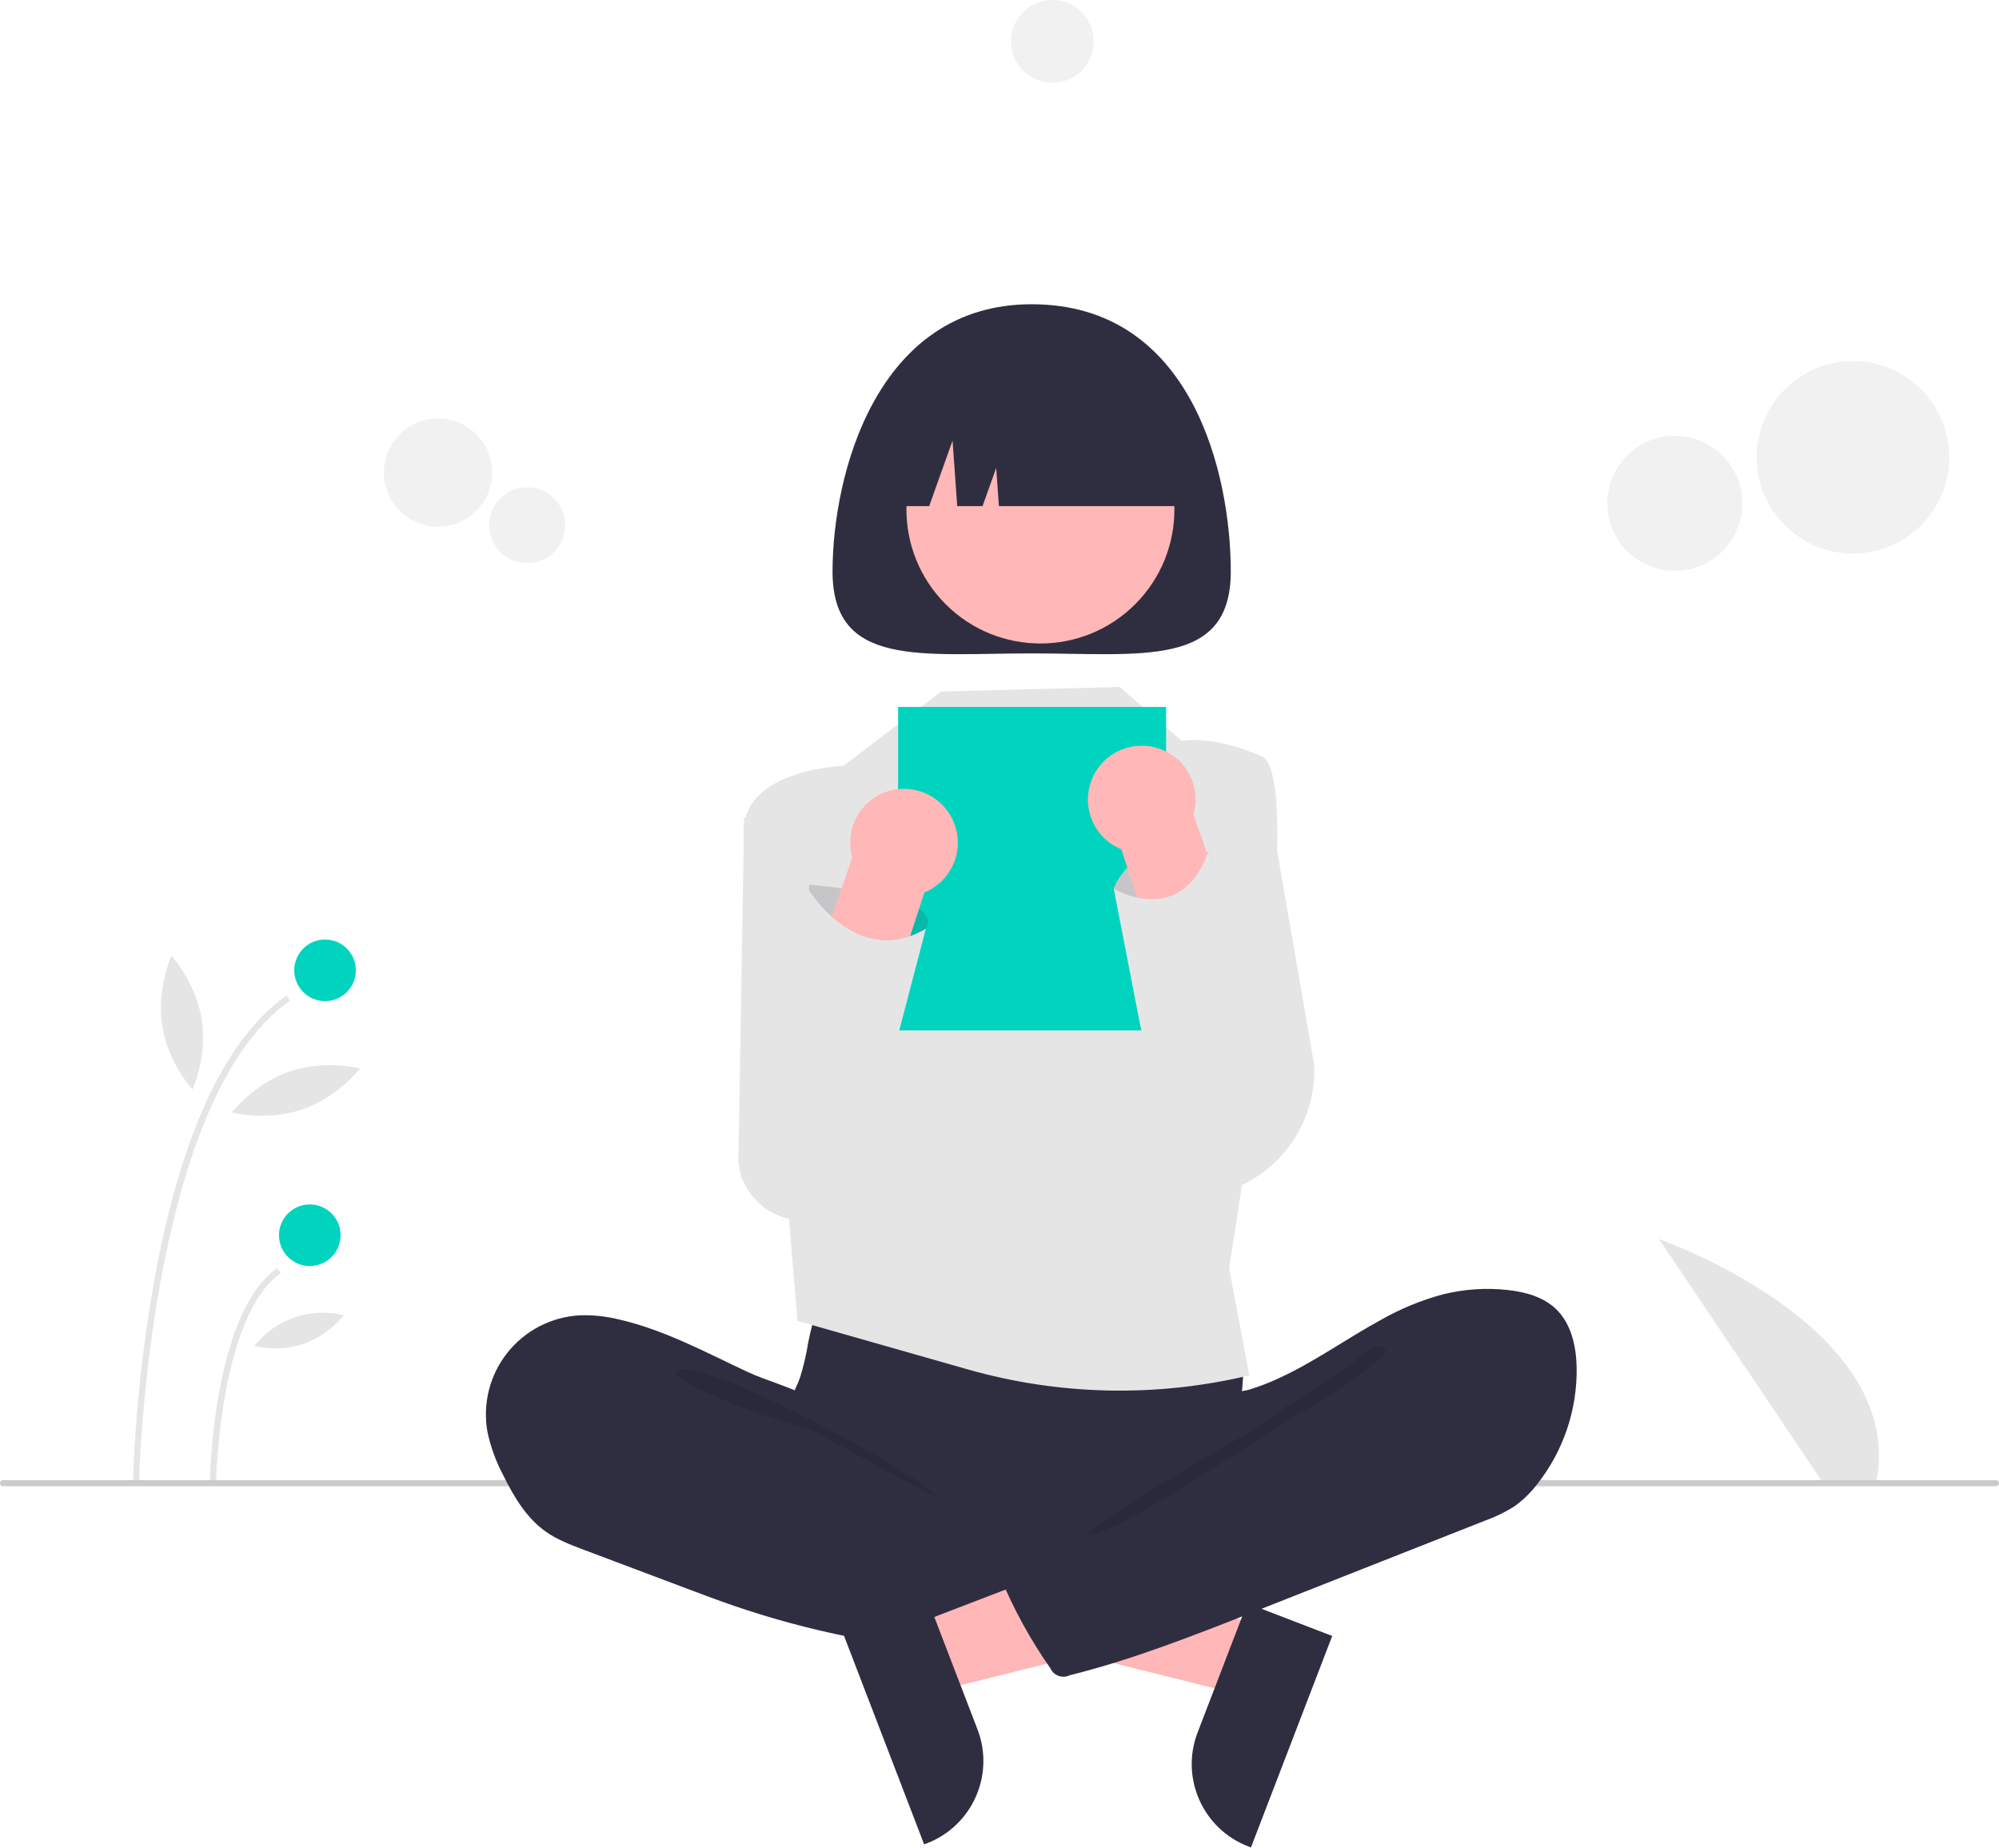
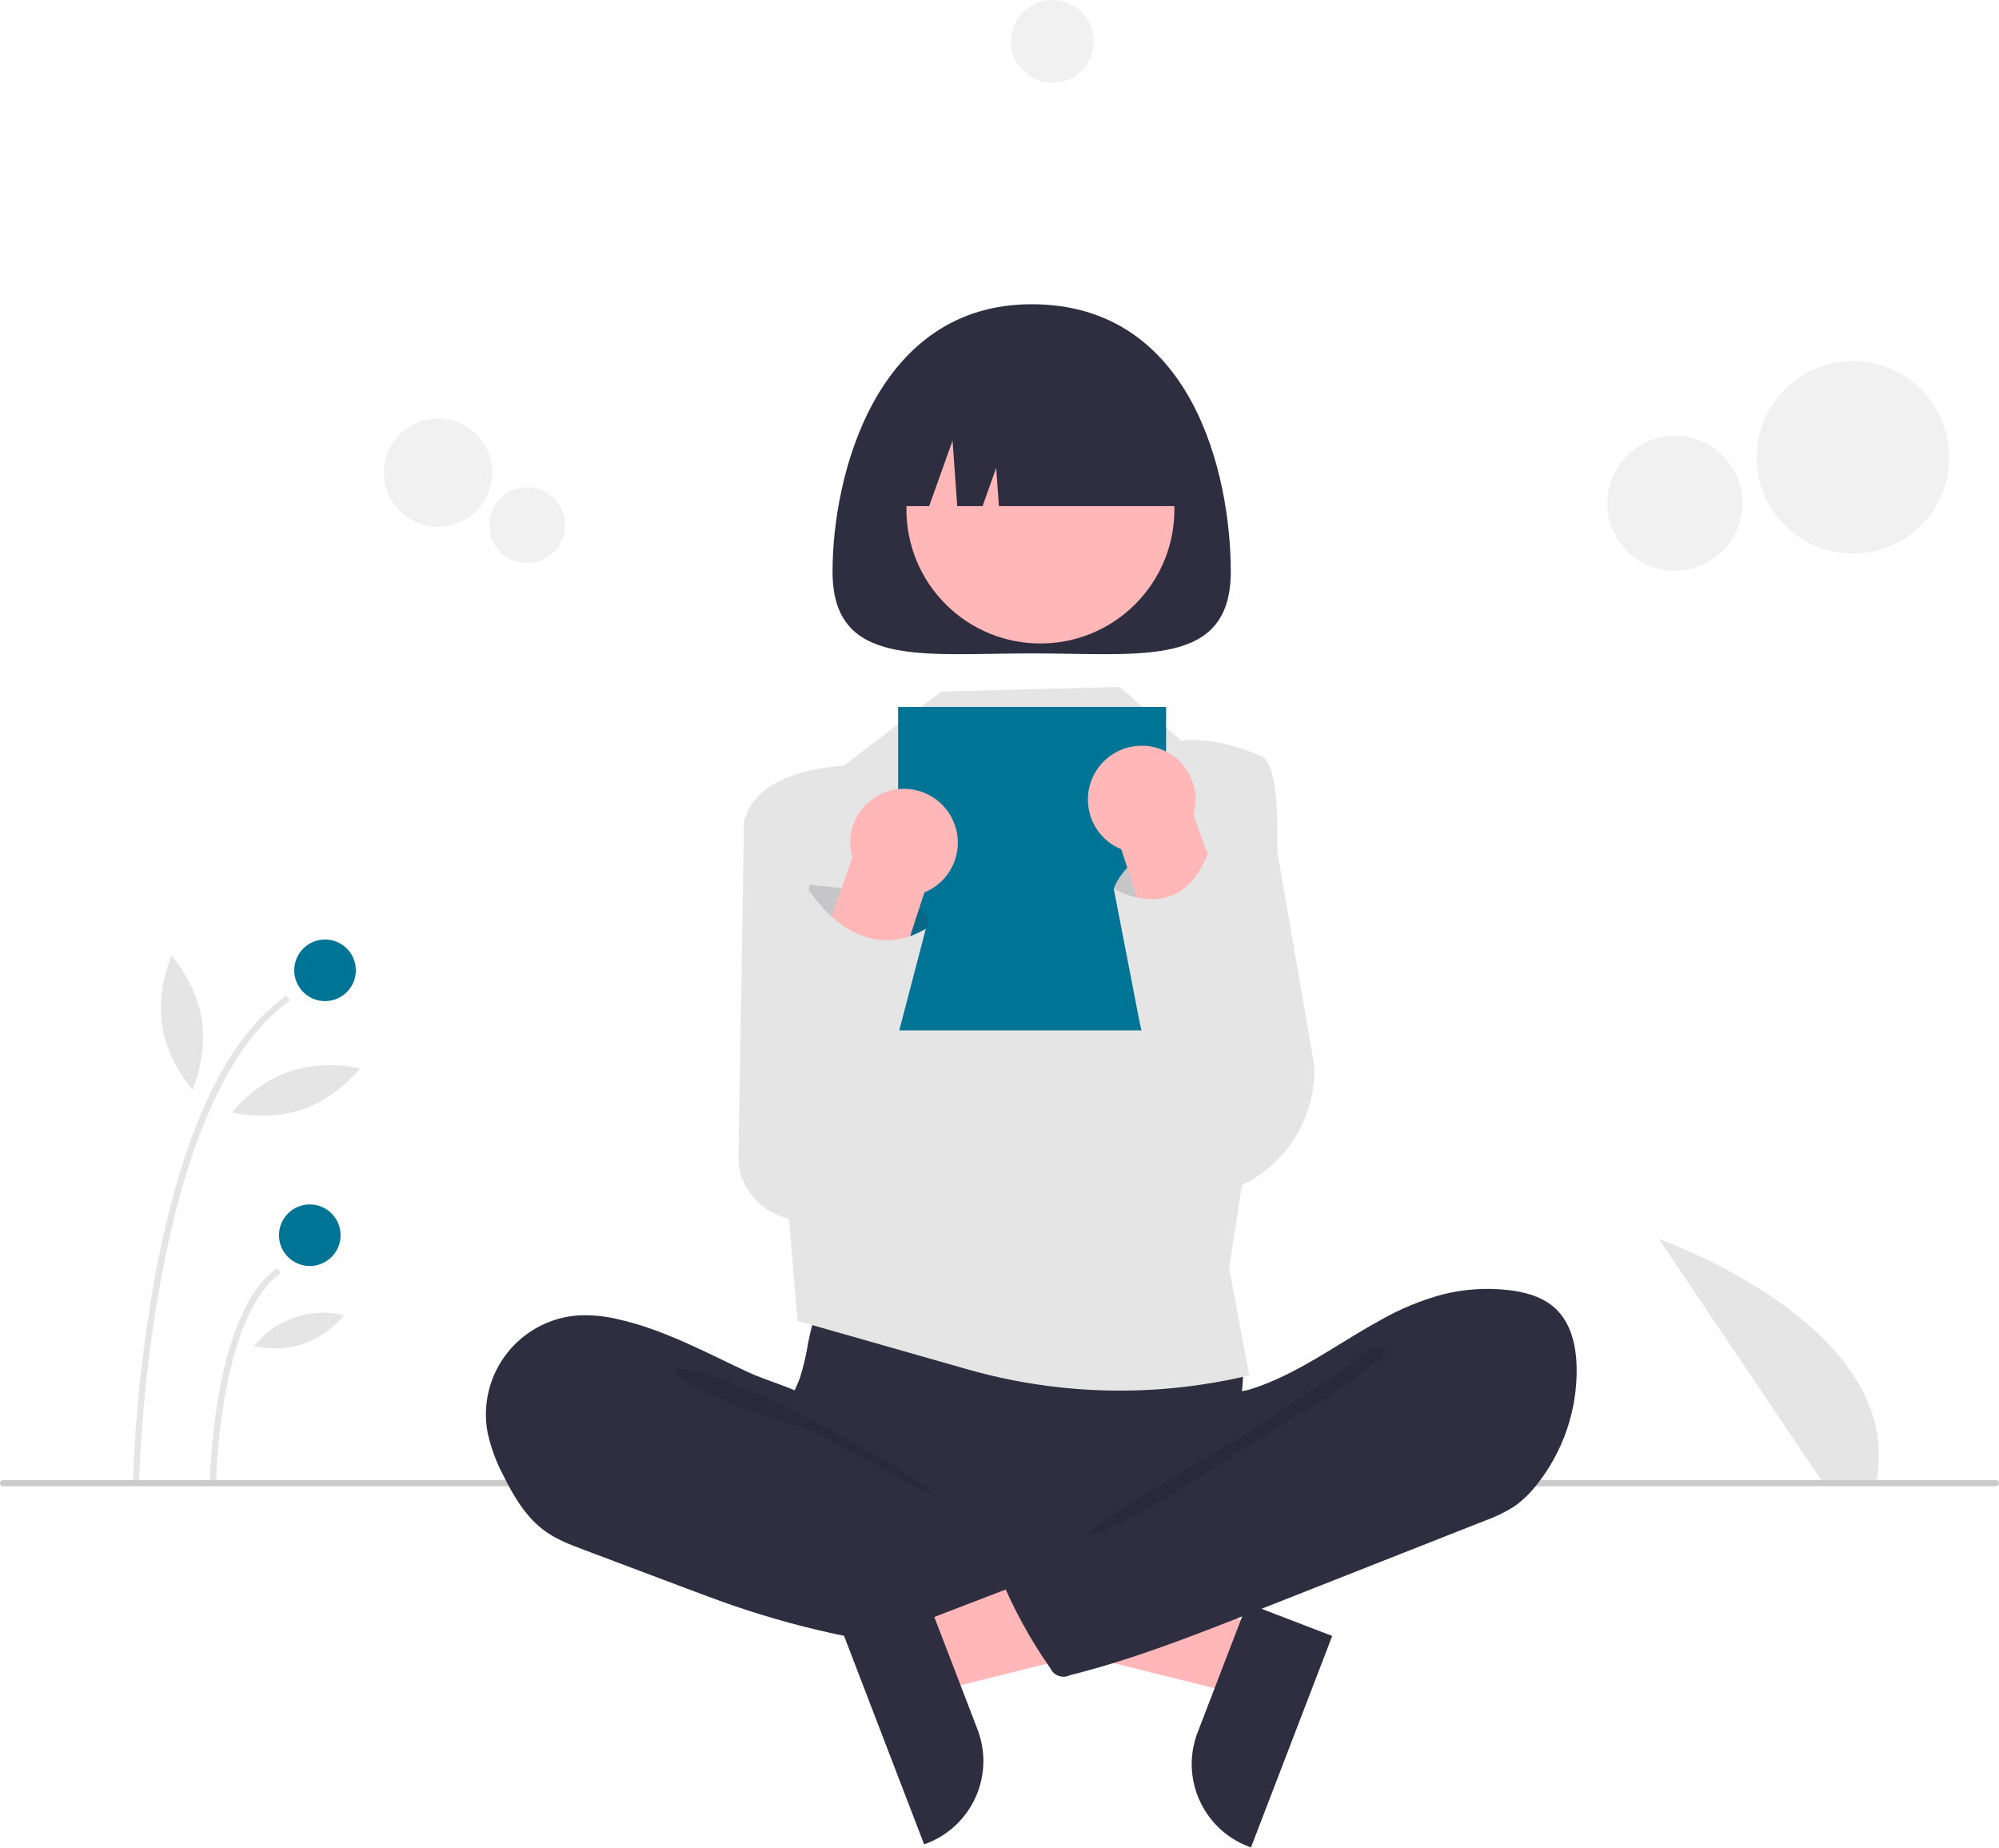
<svg xmlns="http://www.w3.org/2000/svg" width="649" height="599.759" viewBox="0 0 649 599.759" role="img" artist="Katerina Limpitsouni" source="https://undraw.co/">
  <path d="M866.77,630.622l-52.683-78.255s79.785,27.853,70.73,78.255Z" transform="translate(-275.5 -150.1205)" fill="#e5e5e5" />
  <path d="M320.662,631.142l-2-.039a463.832,463.832,0,0,1,7.1-66.287c8.648-46.881,23.029-77.67,42.743-91.512l1.148,1.637C323.602,507.274,320.686,629.906,320.662,631.142Z" transform="translate(-275.5 -150.1205)" fill="#e5e5e5" />
  <path d="M345.662,630.663l-2-.039c.043-2.215,1.293-54.414,21.843-68.842l1.148,1.637C346.933,577.265,345.672,630.131,345.662,630.663Z" transform="translate(-275.5 -150.1205)" fill="#e5e5e5" />
-   <circle cx="105.531" cy="315.002" r="10" fill="#00d4bf" />
-   <circle cx="100.579" cy="401.002" r="10" fill="#00d4bf" />
+   <circle cx="105.531" cy="315.002" r="10" fill="#007494" />
+   <circle cx="100.579" cy="401.002" r="10" fill="#007494" />
  <path d="M341.001,481.117c1.879,12.004-3.019,22.741-3.019,22.741s-7.945-8.726-9.825-20.73,3.019-22.741,3.019-22.741S339.122,469.113,341.001,481.117Z" transform="translate(-275.5 -150.1205)" fill="#e5e5e5" />
  <path d="M373.688,510.27c-11.493,3.942-22.919.99-22.919.99s7.208-9.344,18.701-13.286,22.919-.99,22.919-.99S385.181,506.328,373.688,510.27Z" transform="translate(-275.5 -150.1205)" fill="#e5e5e5" />
  <path d="M374.058,586.432a31.135,31.135,0,0,1-16.064.694,28.374,28.374,0,0,1,29.172-10.006A31.134,31.134,0,0,1,374.058,586.432Z" transform="translate(-275.5 -150.1205)" fill="#e5e5e5" />
  <path d="M923.5,632.622h-647a1,1,0,0,1,0-2h647a1,1,0,0,1,0,2Z" transform="translate(-275.5 -150.1205)" fill="#cbcbcb" />
  <polygon points="409.792 528.602 401.611 549.895 315.587 528.472 327.661 497.045 409.792 528.602" fill="#ffb7b7" />
  <path d="M708.019,681.221l-26.379,68.658-.868-.334a28.63,28.63,0,0,1-16.457-36.99l.001-.002,16.112-41.934Z" transform="translate(-275.5 -150.1205)" fill="#2f2e41" />
  <path d="M554.575,412.112l-37.488,3.51-1.86,111.542A20.996,20.996,0,0,0,537.58,546.211l23.768-1.637Z" transform="translate(-275.5 -150.1205)" fill="#e5e5e5" />
  <path d="M686.737,406.622l-25.651-.33L659.567,538.828h0a41.281,41.281,0,0,0,42.627-42.854Z" transform="translate(-275.5 -150.1205)" fill="#e5e5e5" />
  <path d="M537.901,585.912a81.594,81.594,0,0,1-2.639,11.359c-1.294,3.64-3.293,7.006-4.476,10.683-3.772,11.721,1.457,24.79,9.81,33.838a55.217,55.217,0,0,0,26.921,15.986c7.535,1.895,15.37,2.168,23.135,2.431,21.503.729,43.559,1.382,63.934-5.529a111.085,111.085,0,0,0,18.575-8.438,13.907,13.907,0,0,0,4.82-3.795c1.554-2.212,1.753-5.082,1.739-7.785-.046-9.116-1.894-18.185-1.455-27.29.243-5.043,1.187-10.083.722-15.11a27.876,27.876,0,0,0-21.304-24.012c-5.78-1.241-11.775-.565-17.66.001a450.255,450.255,0,0,1-45.96,2.055c-15.679-.1-31.26-2.493-46.861-2.743-4.614-.074-4.52,1.348-5.989,5.813A108.766,108.766,0,0,0,537.901,585.912Z" transform="translate(-275.5 -150.1205)" fill="#2f2e41" />
  <path d="M476.592,578.503a46.392,46.392,0,0,0-12.905-1.372,32.208,32.208,0,0,0-29.902,37.969,54.098,54.098,0,0,0,5.114,13.973c3.422,6.945,7.527,13.875,13.863,18.325,3.706,2.604,7.996,4.227,12.234,5.824l33.369,12.571c4.909,1.849,9.819,3.699,14.776,5.414a289.018,289.018,0,0,0,77.177,15.343c8.012.477,16.146.61,23.963-1.214,1.855-.433,3.834-1.078,4.908-2.651a8.405,8.405,0,0,0,1.096-3.622l2.053-14.375c.289-2.024.567-4.154-.174-6.06-.941-2.416-3.298-3.936-5.547-5.227-21.938-12.6-47.552-19.551-66.017-36.844-4.347-4.071-7.985-10.524-13.266-13.289-5.989-3.136-13.043-4.926-19.233-7.815C504.566,589.134,491.26,581.875,476.592,578.503Z" transform="translate(-275.5 -150.1205)" fill="#2f2e41" />
  <path d="M509.906,597.882c11.794,3.696,61.591,29.3,70.126,38.24-1.144.412-39.961-21.341-41.126-21.691-10.588-3.178-21.234-6.376-31.288-11.026-2.023-.935-13.141-5.333-12.637-7.885C495.548,592.64,507.812,597.226,509.906,597.882Z" transform="translate(-275.5 -150.1205)" opacity="0.1" style="isolation:isolate" />
  <path d="M581.087,374.622l-31.756,24.112s-33.509,1.048-32.376,22.468,14.543,122.838,14.543,122.838l2.91,34.895,55.193,15.726a180.588,180.588,0,0,0,91.486,1.961l0,0-6.559-35.008s26.559-158.992,10.559-165.992-26-5-26-5l-20.055-17.5Z" transform="translate(-275.5 -150.1205)" fill="#e5e5e5" />
  <path d="M675.087,335.676c0,31.301-28.943,26.567-64.646,26.567s-64.646,4.734-64.646-26.567,14.138-86.785,64.646-86.785C662.689,248.891,675.087,304.375,675.087,335.676Z" transform="translate(-275.5 -150.1205)" fill="#2f2e41" />
  <circle cx="613.286" cy="315.524" r="43.5" transform="translate(-318.9819 375.953) rotate(-45)" fill="#ffb7b7" />
  <path d="M559.964,314.422v0h17.205l7.59-21.253,1.518,21.253h8.223l4.428-12.398.886,12.398H660.918v0a46.049,46.049,0,0,0-46.049-46.049h-8.856A46.049,46.049,0,0,0,559.964,314.422Z" transform="translate(-275.5 -150.1205)" fill="#2f2e41" />
-   <rect x="291.587" y="229.502" width="87" height="105" fill="#00d4bf" />
+   <rect x="291.587" y="229.502" width="87" height="105" fill="#007494" />
  <polygon points="296.381 527.602 304.563 548.895 390.587 527.472 378.512 496.045 296.381 527.602" fill="#ffb7b7" />
  <path d="M576.747,669.62l16.112,41.934.001.002A28.63,28.63,0,0,1,576.402,748.546l-.868.334-26.379-68.658Z" transform="translate(-275.5 -150.1205)" fill="#2f2e41" />
  <path d="M743.835,570.353a60.059,60.059,0,0,1,21.157-1.446c5.656.623,11.484,2.197,15.613,6.112,5.026,4.765,6.641,12.134,6.776,19.059a59.543,59.543,0,0,1-12.942,38.027,34.505,34.505,0,0,1-7.399,7.123,48.702,48.702,0,0,1-9.627,4.639L682.685,673.342c-19.659,7.754-39.388,15.531-59.893,20.643a4.668,4.668,0,0,1-6.233-2.174q-.025-.051-.048-.103a154.818,154.818,0,0,1-16.378-29.96,2.019,2.019,0,0,1,.892-3.183l52.856-30.369c3.786-2.175,7.614-4.382,10.758-7.412a26.708,26.708,0,0,0,5.523-7.689c1.096-2.288,1.198-7.689,2.597-9.38,1.37-1.656,6.057-1.788,8.222-2.44a74.602,74.602,0,0,0,8.951-3.384c11.823-5.289,22.352-12.975,33.686-19.168A86.432,86.432,0,0,1,743.835,570.353Z" transform="translate(-275.5 -150.1205)" fill="#2f2e41" />
  <path d="M713.87,593.032c-9.081,6.82-20.839,13.09-29.839,20.09-3.072,2.389-54.276,31.177-55,35,8.396,1.415,61.883-36.003,69.536-39.737s14.436-8.999,21.158-14.225c1.713-1.332,8.973-5.336,4.055-6.824C721.011,586.498,715.915,591.669,713.87,593.032Z" transform="translate(-275.5 -150.1205)" opacity="0.1" style="isolation:isolate" />
  <circle cx="601.587" cy="148.467" r="31.248" fill="#f1f1f1" style="isolation:isolate" />
  <circle cx="543.755" cy="163.392" r="21.92" fill="#f1f1f1" style="isolation:isolate" />
  <circle cx="142.213" cy="153.437" r="17.576" fill="#f1f1f1" style="isolation:isolate" />
  <circle cx="171.15" cy="170.502" r="12.329" fill="#f1f1f1" style="isolation:isolate" />
  <circle cx="341.654" cy="13.435" r="13.435" fill="#f1f1f1" style="isolation:isolate" />
  <path d="M537.087,446.622l1.201-9.27s44.799,3.27,37.799,14.27-24,12-24,12Z" transform="translate(-275.5 -150.1205)" fill="#2f2e41" opacity="0.17" />
  <path d="M570.903,406.315a17.49,17.49,0,0,1,12.725,7.813h0a17.474,17.474,0,0,1-5.683,24.563,16.846,16.846,0,0,1-2.316,1.138l-27.536,84.228a13.989,13.989,0,1,1-25.156-12.247l29.284-83.293A17.455,17.455,0,0,1,570.903,406.315Z" transform="translate(-275.5 -150.1205)" fill="#ffb7b7" />
  <path d="M537.498,438.142s15.778,26.957,38.589,13.48l-22.107,84.598h-18.626l-19.268-3.598,5.395-34.953Z" transform="translate(-275.5 -150.1205)" fill="#e5e5e5" />
  <path d="M650.157,456.567l-13.071-17.945s6.282-18.613,30.641-11.806C667.728,426.816,683.228,461.512,650.157,456.567Z" transform="translate(-275.5 -150.1205)" fill="#e5e5e5" />
  <path d="M650.157,456.567l-13.071-17.945s6.282-18.613,30.641-11.806C667.728,426.816,683.228,461.512,650.157,456.567Z" transform="translate(-275.5 -150.1205)" fill="#2f2e41" opacity="0.17" />
  <path d="M653.618,393.871a17.359,17.359,0,0,1,9.334,20.647l29.284,83.293a13.989,13.989,0,1,1-25.156,12.247L639.544,425.829a16.846,16.846,0,0,1-2.316-1.138,17.474,17.474,0,0,1-5.683-24.563h0a17.49,17.49,0,0,1,12.725-7.813A17.276,17.276,0,0,1,653.618,393.871Z" transform="translate(-275.5 -150.1205)" fill="#ffb7b7" />
  <path d="M637.087,438.622s21.566,13.085,30.641-11.806L698.116,506.83l-9.03,15.792-1.306.109A33.397,33.397,0,0,1,659.197,510.645l0,0a66.344,66.344,0,0,1-13.86-29.475Z" transform="translate(-275.5 -150.1205)" fill="#e5e5e5" />
</svg>
